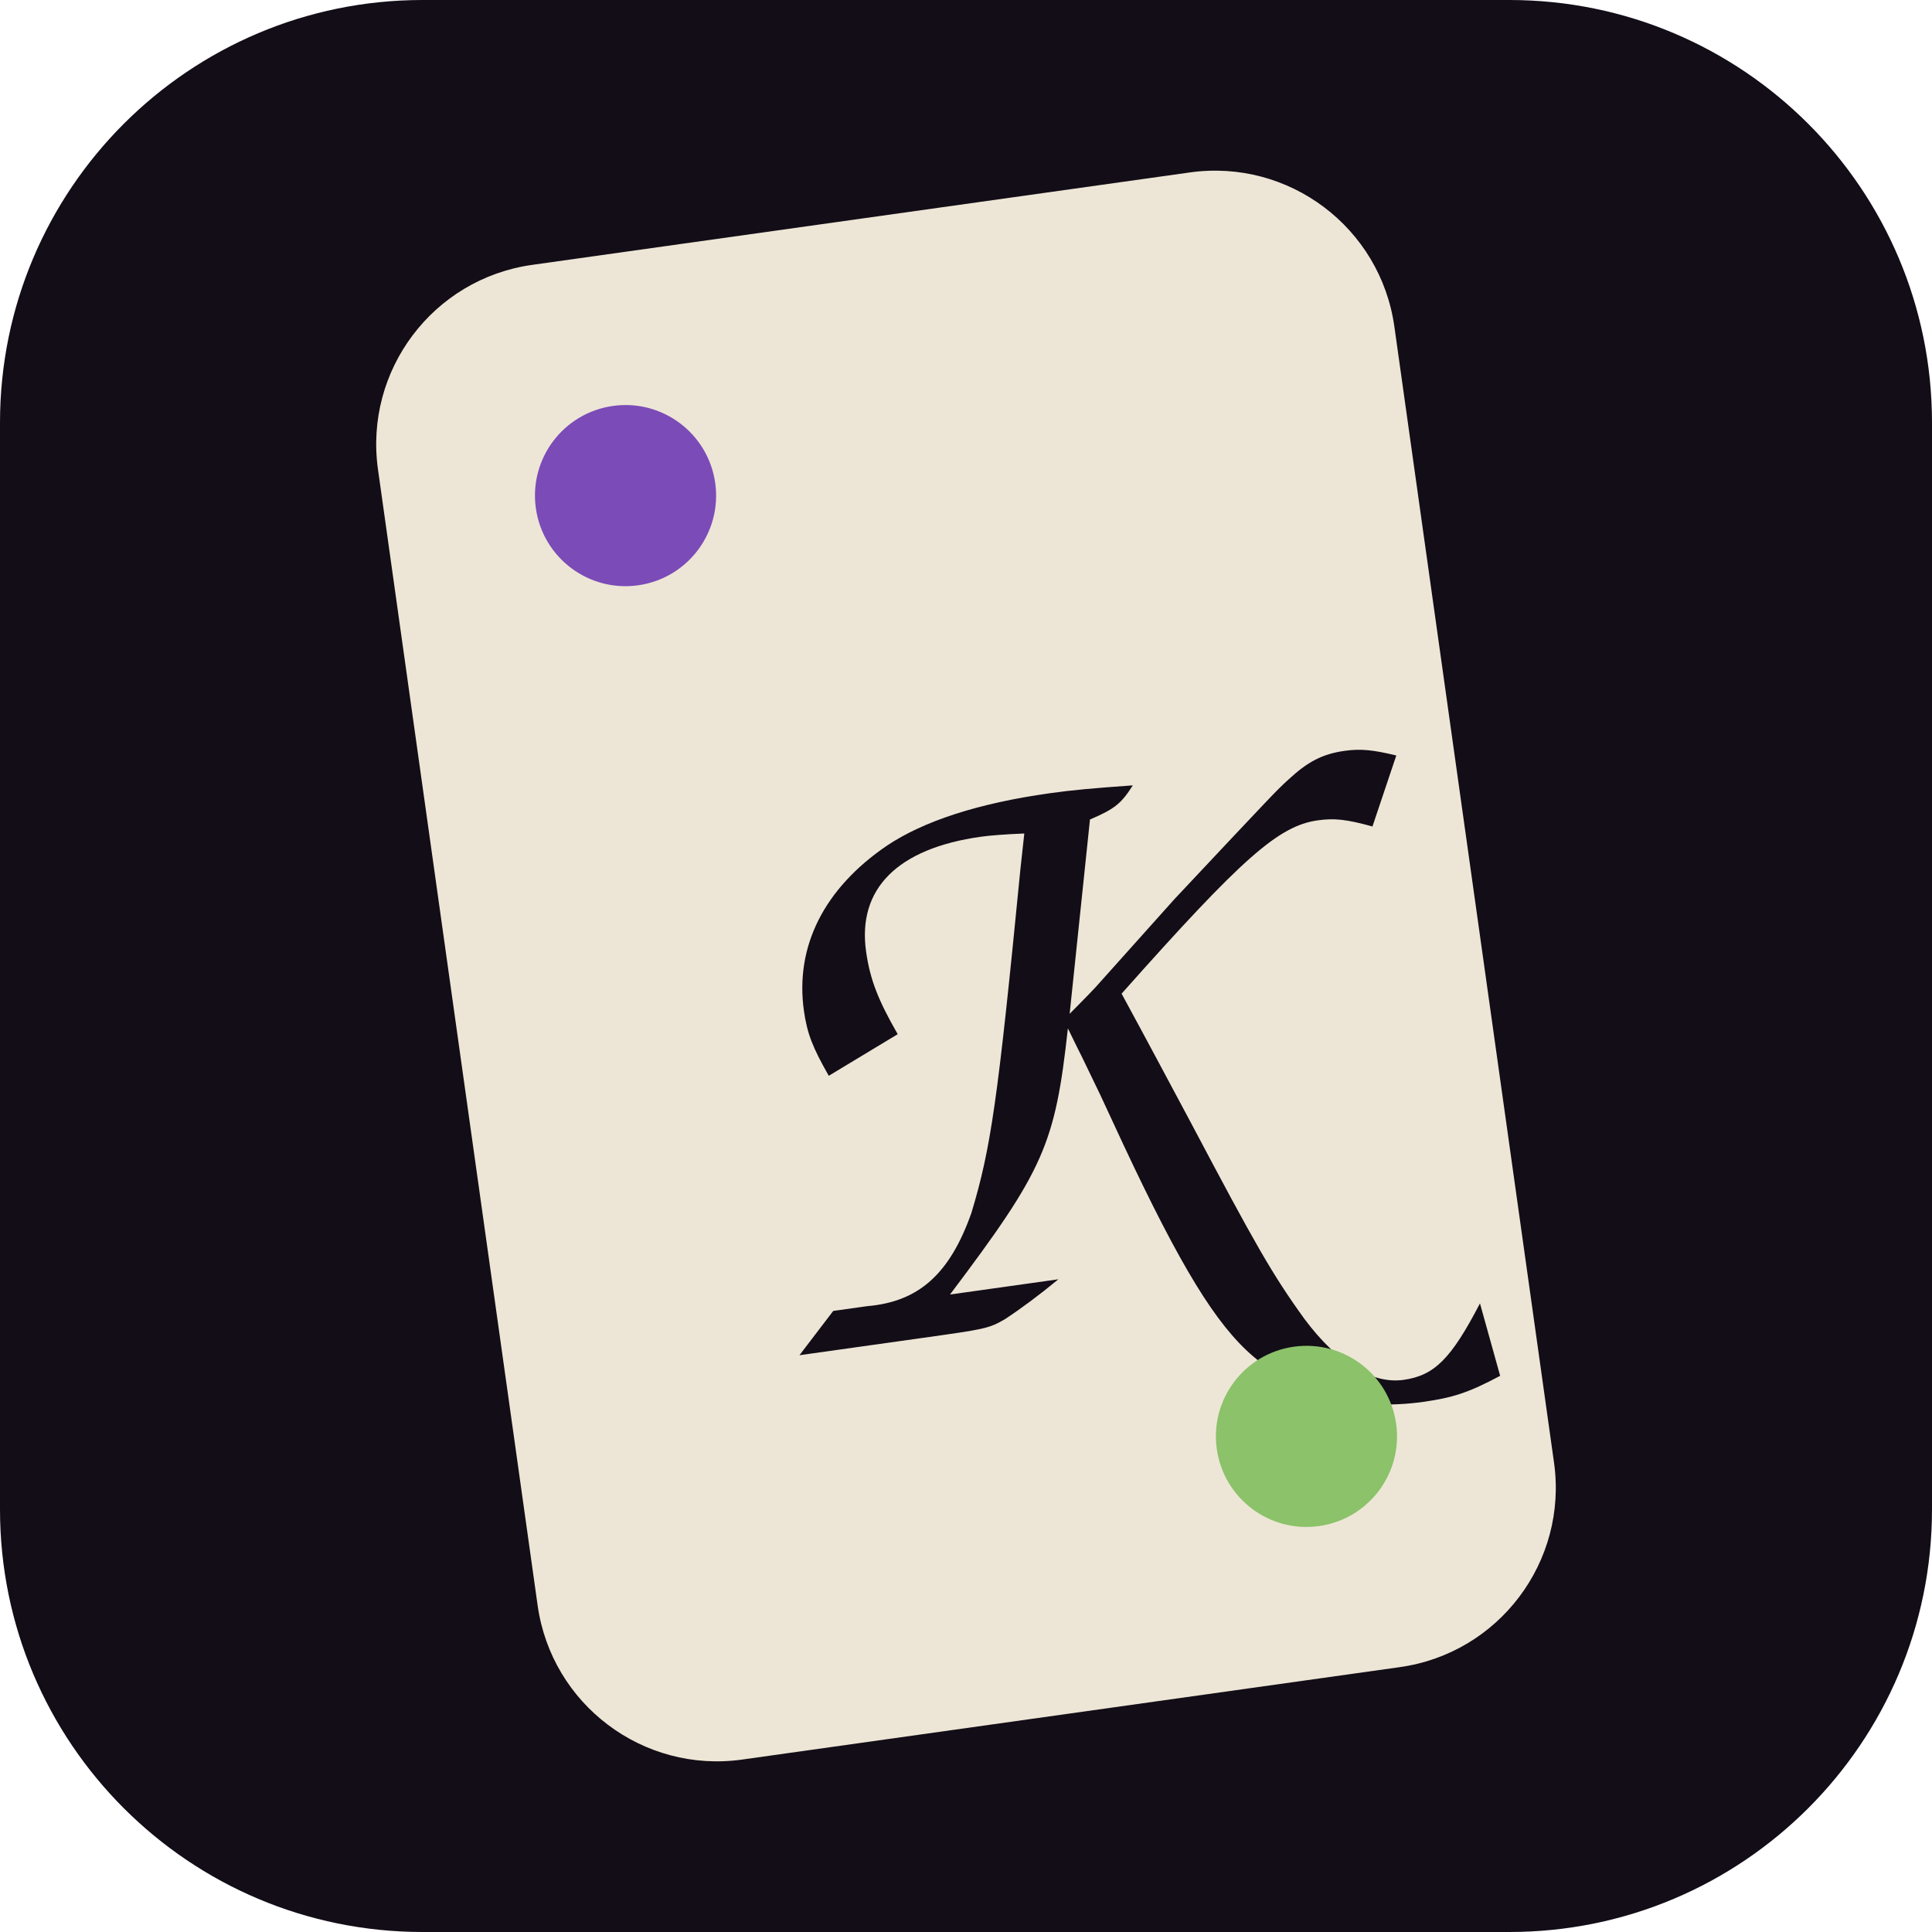
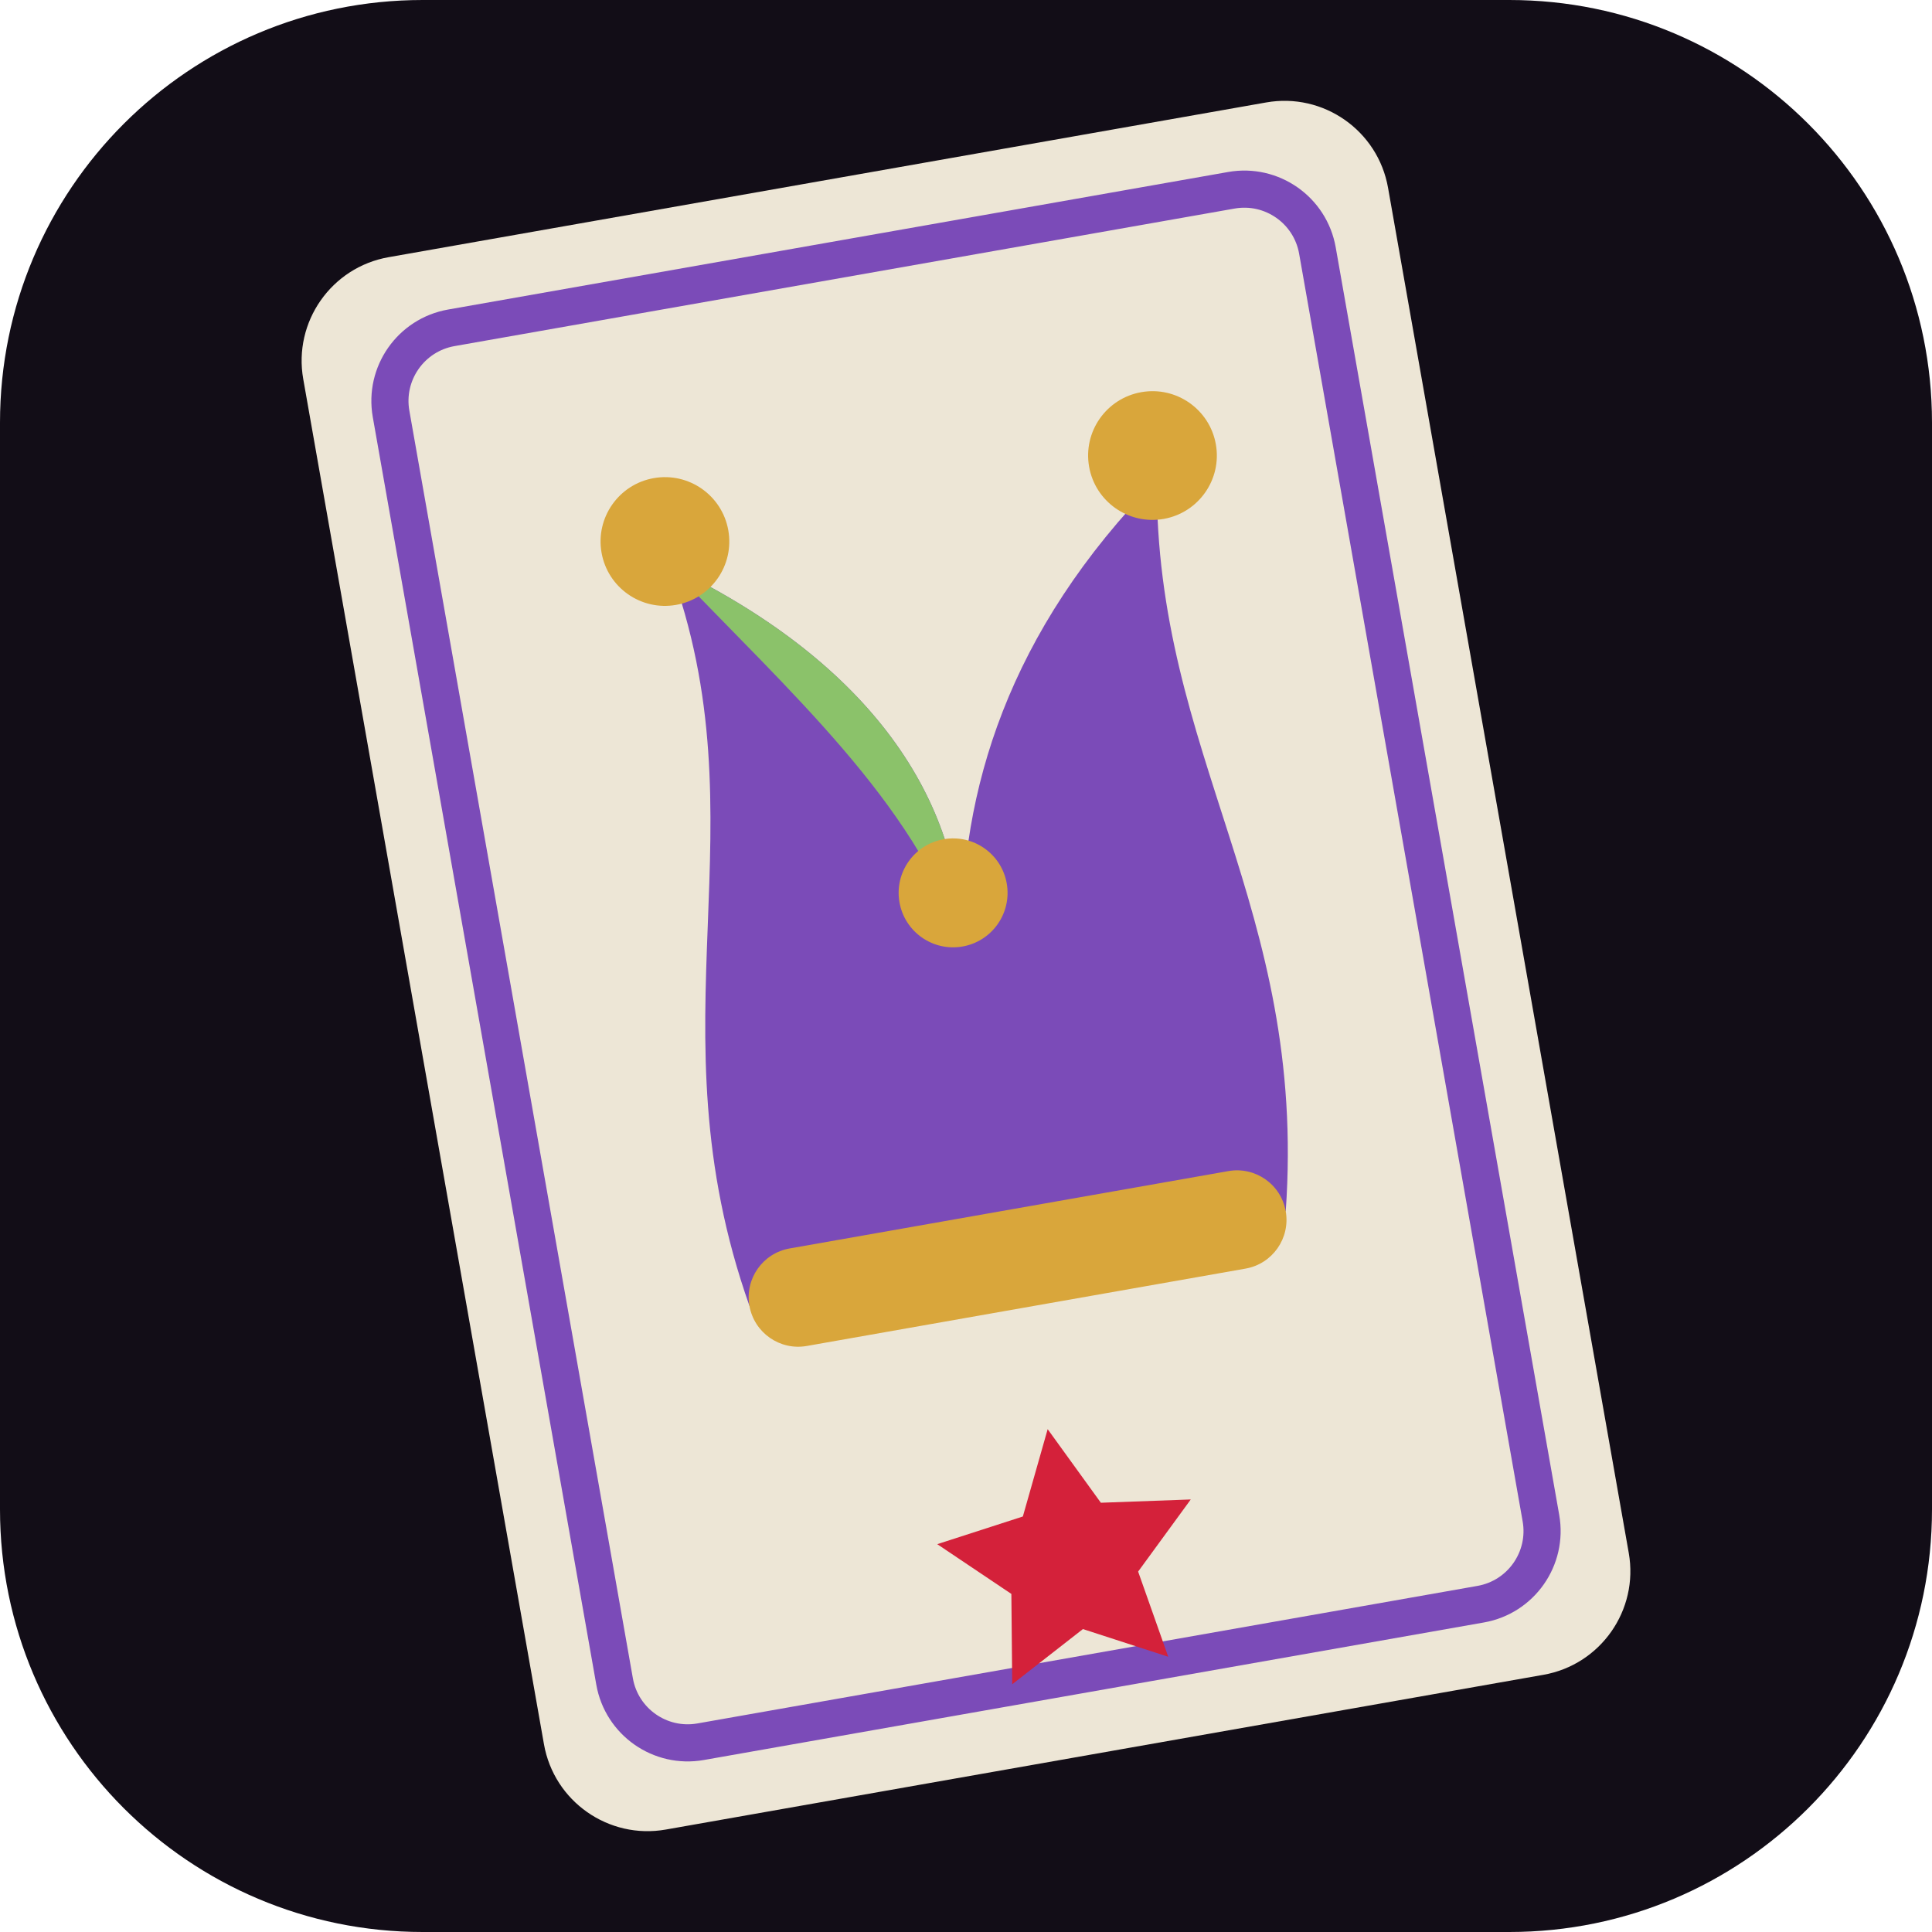
<svg xmlns="http://www.w3.org/2000/svg" viewBox="0 0 64 64">
  <rect width="64" height="64" rx="14" fill="#120D17" />
-   <g transform="rotate(-8 32 32)">
-     <rect x="15" y="7" width="34" height="50" rx="6" fill="#EDE6D6" />
-     <text x="32" y="44" text-anchor="middle" font-family="Permanent Marker,cursive" font-size="30" fill="#120D17">K</text>
-     <circle cx="23" cy="15" r="3" fill="#7B4BB8" />
-     <circle cx="41" cy="49" r="3" fill="#8BC26A" />
+   <g transform="translate(32 32) rotate(-10) scale(.82) translate(-24 -34)">
+     <rect x="1" y="1" width="46" height="66" rx="5" fill="#EDE6D6" stroke="#120D17" stroke-width="1.5" />
+     <rect x="5" y="5" width="38" height="58" rx="3" fill="none" stroke="#7B4BB8" stroke-width="1.5" />
+     <path d="M13 46C11 34 17 27 15 16C22 21 25 27 24 33C25 27 28 21 35 16C33 27 38 34 35 46Z" fill="#7B4BB8" />
+     <path d="M15 16C22 21 25 27 24 33C23 27 19 22 15 16Z" fill="#8BC26A" />
+     <rect x="13" y="44" width="22" height="4" rx="2" fill="#D9A63B" />
+     <circle cx="15" cy="15" r="2.6" fill="#D9A63B" />
+     <circle cx="35" cy="15" r="2.6" fill="#D9A63B" />
+     <circle cx="24" cy="31" r="2.2" fill="#D9A63B" />
+     <path d="M24 53l1.6 3.3 3.6.5-2.6 2.5.6 3.6-3.2-1.7-3.2 1.7.6-3.6-2.6-2.5 3.6-.5z" fill="#D4213A" />
  </g>
</svg>
